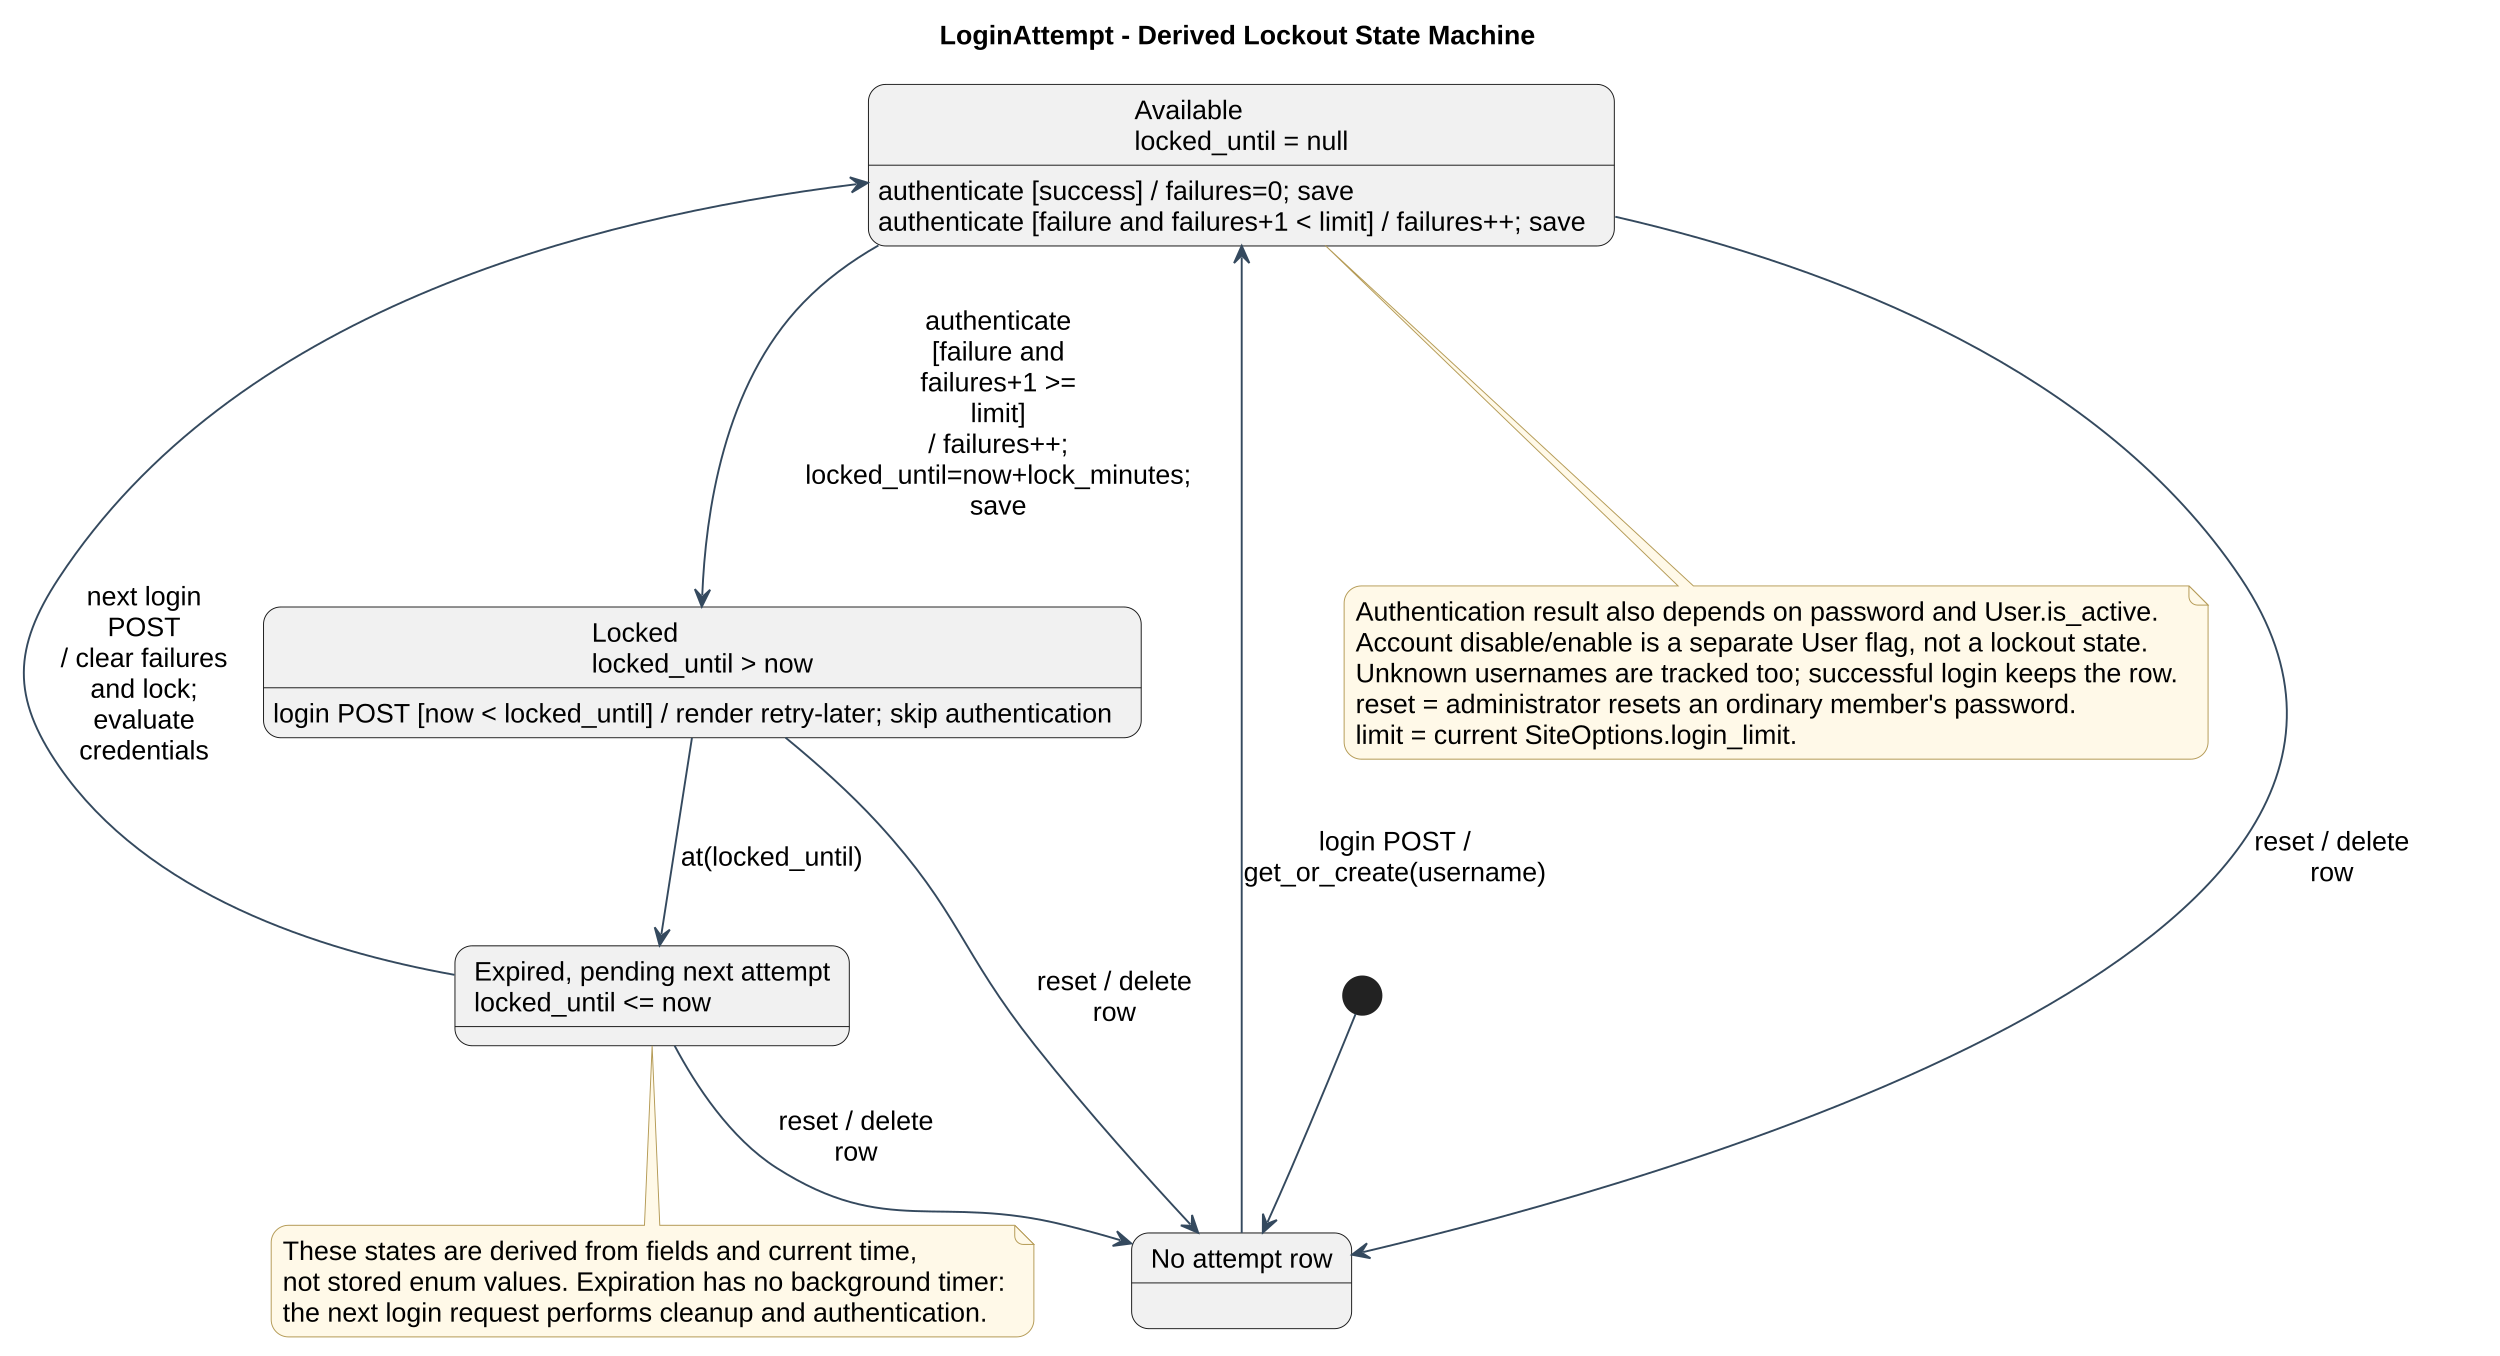
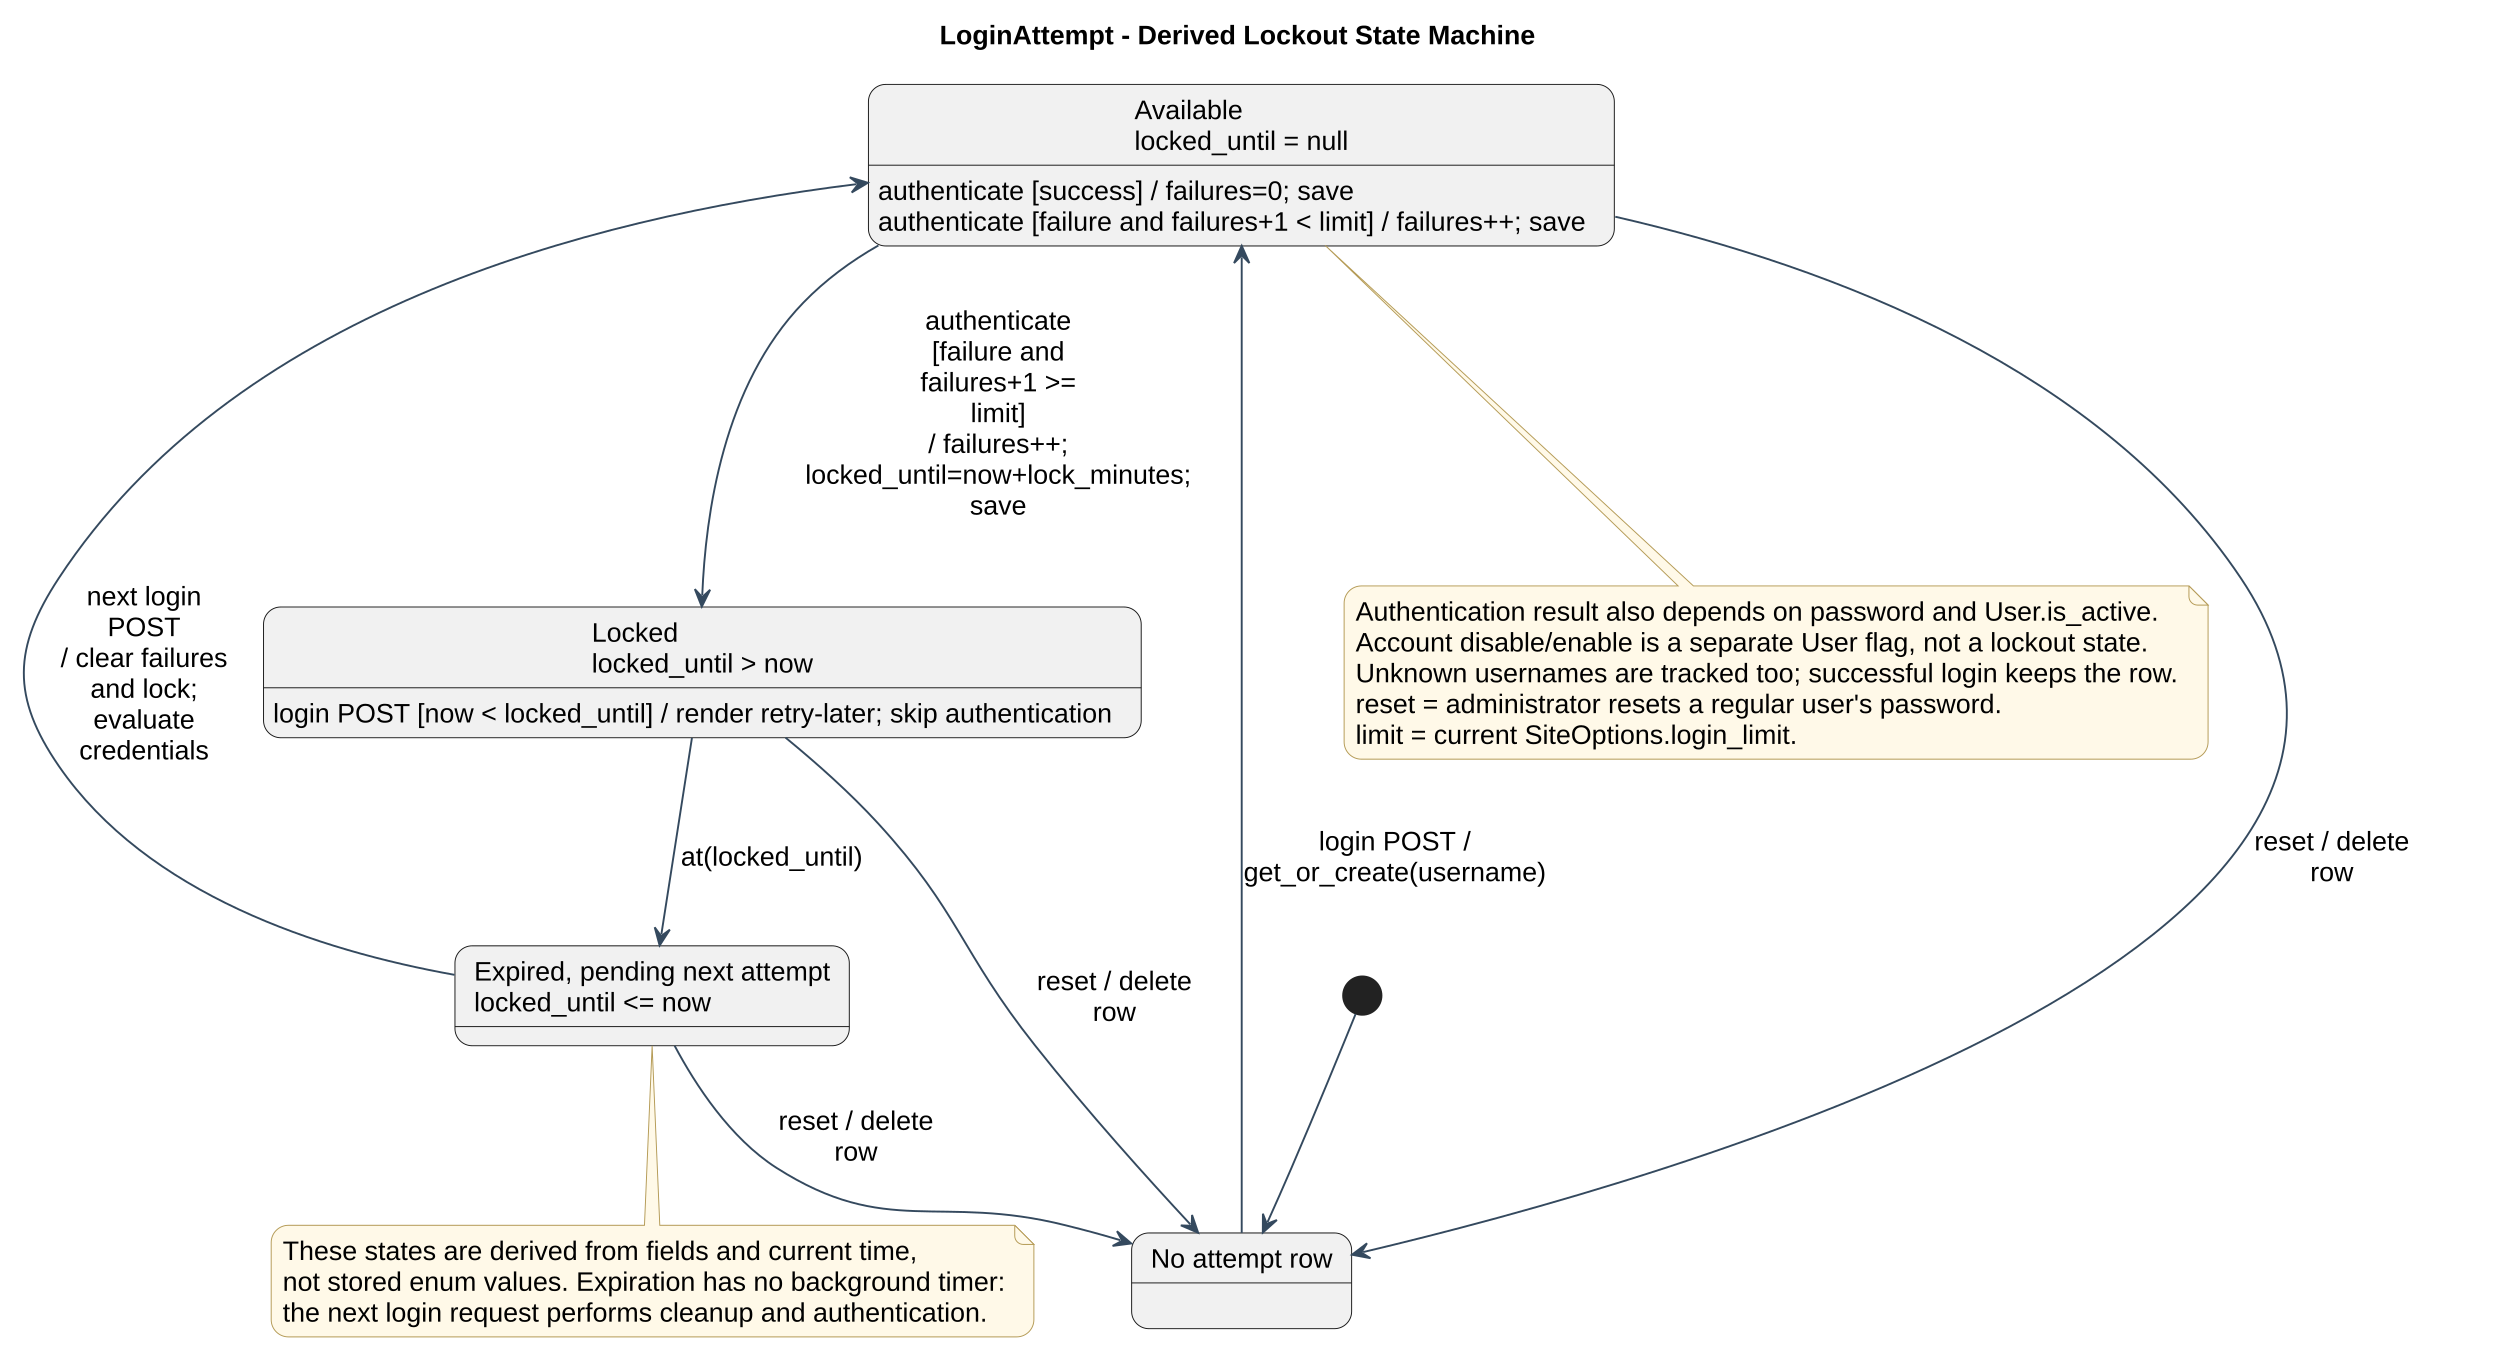
<svg xmlns="http://www.w3.org/2000/svg" contentStyleType="text/css" data-diagram-type="STATE" height="708px" preserveAspectRatio="none" style="width:1306px;height:708px;background:#FFFFFF;" version="1.1" viewBox="0 0 1306 708" width="1306px" zoomAndPan="magnify">
  <defs />
  <g>
    <g class="title" data-source-line="3">
      <text fill="#000000" font-family="Arial" font-size="14" font-weight="bold" lengthAdjust="spacing" textLength="311.138" x="490.851" y="23.132">LoginAttempt - Derived Lockout State Machine</text>
    </g>
    <g id="Absent">
      <rect fill="#F1F1F1" height="50" rx="9" ry="9" style="stroke:#181818;stroke-width:0.5;" width="114.924" x="591.17" y="644.099" />
      <line style="stroke:#181818;stroke-width:0.5;" x1="591.17" x2="706.094" y1="670.197" y2="670.197" />
      <text fill="#000000" font-family="Arial" font-size="14" lengthAdjust="spacing" textLength="94.924" x="601.17" y="662.231">No attempt row</text>
    </g>
    <g id="Available">
      <rect fill="#F1F1F1" height="84.394" rx="9" ry="9" style="stroke:#181818;stroke-width:0.5;" width="389.653" x="453.67" y="44.099" />
      <line style="stroke:#181818;stroke-width:0.5;" x1="453.67" x2="843.323" y1="86.296" y2="86.296" />
      <text fill="#000000" font-family="Arial" font-size="14" lengthAdjust="spacing" textLength="56.813" x="592.654" y="62.23">Available</text>
      <text fill="#000000" font-family="Arial" font-size="14" lengthAdjust="spacing" textLength="111.686" x="592.654" y="78.329">locked_until = null</text>
      <text fill="#000000" font-family="Arial" font-size="14" lengthAdjust="spacing" textLength="248.637" x="458.67" y="104.428">authenticate [success] / failures=0; save</text>
      <text fill="#000000" font-family="Arial" font-size="14" lengthAdjust="spacing" textLength="369.653" x="458.67" y="120.526">authenticate [failure and failures+1 &lt; limit] / failures++; save</text>
    </g>
    <g id="Locked">
      <rect fill="#F1F1F1" height="68.296" rx="9" ry="9" style="stroke:#181818;stroke-width:0.5;" width="458.498" x="137.67" y="317.099" />
      <line style="stroke:#181818;stroke-width:0.5;" x1="137.67" x2="596.168" y1="359.296" y2="359.296" />
      <text fill="#000000" font-family="Arial" font-size="14" lengthAdjust="spacing" textLength="45.145" x="309.131" y="335.231">Locked</text>
      <text fill="#000000" font-family="Arial" font-size="14" lengthAdjust="spacing" textLength="115.575" x="309.131" y="351.329">locked_until &gt; now</text>
      <text fill="#000000" font-family="Arial" font-size="14" lengthAdjust="spacing" textLength="438.498" x="142.67" y="377.428">login POST [now &lt; locked_until] / render retry-later; skip authentication</text>
    </g>
    <g id="Expired">
      <rect fill="#F1F1F1" height="52.197" rx="9" ry="9" style="stroke:#181818;stroke-width:0.5;" width="206.006" x="237.67" y="494.099" />
      <line style="stroke:#181818;stroke-width:0.5;" x1="237.67" x2="443.676" y1="536.296" y2="536.296" />
      <text fill="#000000" font-family="Arial" font-size="14" lengthAdjust="spacing" textLength="186.006" x="247.67" y="512.231">Expired, pending next attempt</text>
      <text fill="#000000" font-family="Arial" font-size="14" lengthAdjust="spacing" textLength="123.751" x="247.67" y="528.329">locked_until &lt;= now</text>
    </g>
    <ellipse cx="711.67" cy="520.099" fill="#222222" rx="10" ry="10" style="stroke:#222222;stroke-width:1;" />
    <g class="entity" data-entity="GMN2" data-source-line="20" data-uid="ent0003" id="entity_GMN2">
      <path d="M141.67,649.099 L141.67,689.394 A9,9 0 0 0 150.67,698.394 L531.103,698.394 A9,9 0 0 0 540.103,689.394 L540.103,650.099 L530.103,640.099 L344.67,640.099 L340.67,546.369 L336.67,640.099 L150.67,640.099 A9,9 0 0 0 141.67,649.099" fill="#FFF9E8" style="stroke:#B49A55;stroke-width:0.5;" />
      <path d="M530.103,640.099 L530.103,645.599 A4.5,4.5 0 0 0 534.603,650.099 L540.103,650.099 L530.103,640.099" fill="#FFF9E8" style="stroke:#B49A55;stroke-width:0.5;" />
      <text fill="#000000" font-family="Arial" font-size="14" lengthAdjust="spacing" textLength="331.481" x="147.67" y="658.231">These states are derived from fields and current time,</text>
      <text fill="#000000" font-family="Arial" font-size="14" lengthAdjust="spacing" textLength="377.433" x="147.67" y="674.329">not stored enum values. Expiration has no background timer:</text>
      <text fill="#000000" font-family="Arial" font-size="14" lengthAdjust="spacing" textLength="368.129" x="147.67" y="690.428">the next login request performs cleanup and authentication.</text>
    </g>
    <g class="entity" data-entity="GMN5" data-source-line="25" data-uid="ent0006" id="entity_GMN5">
      <path d="M702.17,315.099 L702.17,387.592 A9,9 0 0 0 711.17,396.592 L1144.499,396.592 A9,9 0 0 0 1153.499,387.592 L1153.499,316.099 L1143.499,306.099 L884.65,306.099 L692.26,128.189 L876.65,306.099 L711.17,306.099 A9,9 0 0 0 702.17,315.099" fill="#FFF9E8" style="stroke:#B49A55;stroke-width:0.5;" />
      <path d="M1143.499,306.099 L1143.499,311.599 A4.5,4.5 0 0 0 1147.999,316.099 L1153.499,316.099 L1143.499,306.099" fill="#FFF9E8" style="stroke:#B49A55;stroke-width:0.5;" />
      <text fill="#000000" font-family="Arial" font-size="14" lengthAdjust="spacing" textLength="420.246" x="708.17" y="324.231">Authentication result also depends on password and User.is_active.</text>
      <text fill="#000000" font-family="Arial" font-size="14" lengthAdjust="spacing" textLength="414.025" x="708.17" y="340.329">Account disable/enable is a separate User flag, not a lockout state.</text>
      <text fill="#000000" font-family="Arial" font-size="14" lengthAdjust="spacing" textLength="430.329" x="708.17" y="356.428">Unknown usernames are tracked too; successful login keeps the row.</text>
-       <text fill="#000000" font-family="Arial" font-size="14" lengthAdjust="spacing" textLength="376.544" x="708.17" y="372.526">reset = administrator resets an ordinary member's password.</text>
+       <text fill="#000000" font-family="Arial" font-size="14" lengthAdjust="spacing" textLength="337.647" x="708.17" y="372.526">reset = administrator resets a regular user's password.</text>
      <text fill="#000000" font-family="Arial" font-size="14" lengthAdjust="spacing" textLength="230.699" x="708.17" y="388.625">limit = current SiteOptions.login_limit.</text>
    </g>
    <g class="link" data-entity-1=".start." data-entity-2="Absent" data-source-line="8" data-uid="lnk3" id="link_.start._Absent">
      <path d="M708.17,529.719 C701.7,545.659 687.34,580.759 674.67,610.099 C669.85,621.239 666.846,628.049 662.166,638.429" fill="none" id="*start*-to-Absent" style="stroke:#34495E;stroke-width:1;" />
      <polygon fill="#34495E" points="659.7,643.899,667.046,637.338,661.755,639.341,659.753,634.05,659.7,643.899" style="stroke:#34495E;stroke-width:1;" />
    </g>
    <g class="link" data-entity-1="Absent" data-entity-2="Available" data-source-line="9" data-uid="lnk4" id="link_Absent_Available">
      <path d="M648.67,644.039 C648.67,554.759 648.67,247.709 648.67,134.419" fill="none" id="Absent-to-Available" style="stroke:#34495E;stroke-width:1;" />
      <polygon fill="#34495E" points="648.67,128.419,644.67,137.419,648.67,133.419,652.67,137.419,648.67,128.419" style="stroke:#34495E;stroke-width:1;" />
      <text fill="#000000" font-family="Arial" font-size="14" lengthAdjust="spacing" textLength="29.579" x="688.973" y="444.231">login</text>
      <text fill="#000000" font-family="Arial" font-size="14" lengthAdjust="spacing" textLength="3.89" x="718.552" y="444.231"> </text>
      <text fill="#000000" font-family="Arial" font-size="14" lengthAdjust="spacing" textLength="38.117" x="722.442" y="444.231">POST</text>
      <text fill="#000000" font-family="Arial" font-size="14" lengthAdjust="spacing" textLength="3.89" x="760.559" y="444.231"> </text>
      <text fill="#000000" font-family="Arial" font-size="14" lengthAdjust="spacing" textLength="3.89" x="764.449" y="444.231">/</text>
      <text fill="#000000" font-family="Arial" font-size="14" lengthAdjust="spacing" textLength="157.972" x="649.67" y="460.329">get_or_create(username)</text>
    </g>
    <g class="link" data-entity-1="Available" data-entity-2="Absent" data-source-line="16" data-uid="lnk9" id="link_Available_Absent">
      <path d="M843.83,113.219 C959.82,139.889 1098.07,193.679 1170.67,302.099 C1299.84,494.999 872.759,616.119 712.109,654.088" fill="none" id="Available-to-Absent" style="stroke:#34495E;stroke-width:1;" />
      <polygon fill="#34495E" points="706.27,655.469,715.949,657.291,711.136,654.319,714.109,649.506,706.27,655.469" style="stroke:#34495E;stroke-width:1;" />
      <text fill="#000000" font-family="Arial" font-size="14" lengthAdjust="spacing" textLength="31.124" x="1177.67" y="444.231">reset</text>
      <text fill="#000000" font-family="Arial" font-size="14" lengthAdjust="spacing" textLength="3.89" x="1208.794" y="444.231"> </text>
      <text fill="#000000" font-family="Arial" font-size="14" lengthAdjust="spacing" textLength="3.89" x="1212.684" y="444.231">/</text>
      <text fill="#000000" font-family="Arial" font-size="14" lengthAdjust="spacing" textLength="3.89" x="1216.573" y="444.231"> </text>
      <text fill="#000000" font-family="Arial" font-size="14" lengthAdjust="spacing" textLength="38.145" x="1220.463" y="444.231">delete</text>
      <text fill="#000000" font-family="Arial" font-size="14" lengthAdjust="spacing" textLength="22.559" x="1206.86" y="460.329">row</text>
    </g>
    <g class="link" data-entity-1="Available" data-entity-2="Locked" data-source-line="12" data-uid="lnk5" id="link_Available_Locked">
      <path d="M458.89,128.219 C444.47,136.439 431.11,146.289 419.67,158.099 C377.79,201.309 368.607,268.484 366.857,310.924" fill="none" id="Available-to-Locked" style="stroke:#34495E;stroke-width:1;" />
      <polygon fill="#34495E" points="366.61,316.919,370.977,308.091,366.816,311.923,362.984,307.762,366.61,316.919" style="stroke:#34495E;stroke-width:1;" />
      <text fill="#000000" font-family="Arial" font-size="14" lengthAdjust="spacing" textLength="76.282" x="483.311" y="172.231">authenticate</text>
      <text fill="#000000" font-family="Arial" font-size="14" lengthAdjust="spacing" textLength="42.02" x="486.818" y="188.329">[failure</text>
      <text fill="#000000" font-family="Arial" font-size="14" lengthAdjust="spacing" textLength="3.89" x="528.838" y="188.329"> </text>
      <text fill="#000000" font-family="Arial" font-size="14" lengthAdjust="spacing" textLength="23.358" x="532.728" y="188.329">and</text>
      <text fill="#000000" font-family="Arial" font-size="14" lengthAdjust="spacing" textLength="61.093" x="480.785" y="204.428">failures+1</text>
      <text fill="#000000" font-family="Arial" font-size="14" lengthAdjust="spacing" textLength="3.89" x="541.878" y="204.428"> </text>
      <text fill="#000000" font-family="Arial" font-size="14" lengthAdjust="spacing" textLength="16.352" x="545.768" y="204.428">&gt;=</text>
      <text fill="#000000" font-family="Arial" font-size="14" lengthAdjust="spacing" textLength="28.773" x="507.066" y="220.526">limit]</text>
      <text fill="#000000" font-family="Arial" font-size="14" lengthAdjust="spacing" textLength="3.89" x="484.877" y="236.625">/</text>
      <text fill="#000000" font-family="Arial" font-size="14" lengthAdjust="spacing" textLength="3.89" x="488.766" y="236.625"> </text>
      <text fill="#000000" font-family="Arial" font-size="14" lengthAdjust="spacing" textLength="65.372" x="492.656" y="236.625">failures++;</text>
      <text fill="#000000" font-family="Arial" font-size="14" lengthAdjust="spacing" textLength="201.565" x="420.67" y="252.724">locked_until=now+lock_minutes;</text>
      <text fill="#000000" font-family="Arial" font-size="14" lengthAdjust="spacing" textLength="29.572" x="506.666" y="268.822">save</text>
    </g>
    <g class="link" data-entity-1="Locked" data-entity-2="Expired" data-source-line="14" data-uid="lnk6" id="link_Locked_Expired">
      <path d="M361.47,385.489 C356.49,417.479 350.013,459.09 345.513,488" fill="none" id="Locked-to-Expired" style="stroke:#34495E;stroke-width:1;" />
      <polygon fill="#34495E" points="344.59,493.929,349.927,485.651,345.359,488.988,342.022,484.421,344.59,493.929" style="stroke:#34495E;stroke-width:1;" />
      <text fill="#000000" font-family="Arial" font-size="14" lengthAdjust="spacing" textLength="94.938" x="355.67" y="452.231">at(locked_until)</text>
    </g>
    <g class="link" data-entity-1="Available" data-entity-2="Expired" data-source-line="15" data-uid="lnk8" id="link_Available_Expired">
      <path d="M447.416,96.216 C302.705,114.136 121.43,163.959 30.67,302.099 C6.75,338.499 6,364.199 30.67,400.099 C76.79,467.209 166.39,496.489 237.45,509.259" fill="none" id="Available-backto-Expired" style="stroke:#34495E;stroke-width:1;" />
      <polygon fill="#34495E" points="453.37,95.479,443.947,92.615,448.408,96.093,444.93,100.554,453.37,95.479" style="stroke:#34495E;stroke-width:1;" />
      <text fill="#000000" font-family="Arial" font-size="14" lengthAdjust="spacing" textLength="26.462" x="45.277" y="316.231">next</text>
      <text fill="#000000" font-family="Arial" font-size="14" lengthAdjust="spacing" textLength="3.89" x="71.739" y="316.231"> </text>
      <text fill="#000000" font-family="Arial" font-size="14" lengthAdjust="spacing" textLength="29.579" x="75.629" y="316.231">login</text>
      <text fill="#000000" font-family="Arial" font-size="14" lengthAdjust="spacing" textLength="38.117" x="56.184" y="332.329">POST</text>
      <text fill="#000000" font-family="Arial" font-size="14" lengthAdjust="spacing" textLength="3.89" x="31.67" y="348.428">/</text>
      <text fill="#000000" font-family="Arial" font-size="14" lengthAdjust="spacing" textLength="3.89" x="35.56" y="348.428"> </text>
      <text fill="#000000" font-family="Arial" font-size="14" lengthAdjust="spacing" textLength="30.345" x="39.449" y="348.428">clear</text>
      <text fill="#000000" font-family="Arial" font-size="14" lengthAdjust="spacing" textLength="3.89" x="69.794" y="348.428"> </text>
      <text fill="#000000" font-family="Arial" font-size="14" lengthAdjust="spacing" textLength="45.131" x="73.684" y="348.428">failures</text>
      <text fill="#000000" font-family="Arial" font-size="14" lengthAdjust="spacing" textLength="23.358" x="47.225" y="364.526">and</text>
      <text fill="#000000" font-family="Arial" font-size="14" lengthAdjust="spacing" textLength="3.89" x="70.584" y="364.526"> </text>
      <text fill="#000000" font-family="Arial" font-size="14" lengthAdjust="spacing" textLength="28.786" x="74.473" y="364.526">lock;</text>
      <text fill="#000000" font-family="Arial" font-size="14" lengthAdjust="spacing" textLength="52.931" x="48.777" y="380.625">evaluate</text>
      <text fill="#000000" font-family="Arial" font-size="14" lengthAdjust="spacing" textLength="67.703" x="41.391" y="396.724">credentials</text>
    </g>
    <g class="link" data-entity-1="Locked" data-entity-2="Absent" data-source-line="17" data-uid="lnk10" id="link_Locked_Absent">
      <path d="M410.36,385.339 C426.36,398.459 444.1,414.189 458.67,430.099 C501.31,476.659 501.46,496.609 540.67,546.099 C568.6,581.349 599.404,615.485 621.844,639.615" fill="none" id="Locked-to-Absent" style="stroke:#34495E;stroke-width:1;" />
      <polygon fill="#34495E" points="625.93,644.009,622.73,634.694,622.525,640.347,616.872,640.142,625.93,644.009" style="stroke:#34495E;stroke-width:1;" />
      <text fill="#000000" font-family="Arial" font-size="14" lengthAdjust="spacing" textLength="31.124" x="541.67" y="517.231">reset</text>
      <text fill="#000000" font-family="Arial" font-size="14" lengthAdjust="spacing" textLength="3.89" x="572.794" y="517.231"> </text>
      <text fill="#000000" font-family="Arial" font-size="14" lengthAdjust="spacing" textLength="3.89" x="576.684" y="517.231">/</text>
      <text fill="#000000" font-family="Arial" font-size="14" lengthAdjust="spacing" textLength="3.89" x="580.573" y="517.231"> </text>
      <text fill="#000000" font-family="Arial" font-size="14" lengthAdjust="spacing" textLength="38.145" x="584.463" y="517.231">delete</text>
      <text fill="#000000" font-family="Arial" font-size="14" lengthAdjust="spacing" textLength="22.559" x="570.86" y="533.329">row</text>
    </g>
    <g class="link" data-entity-1="Expired" data-entity-2="Absent" data-source-line="18" data-uid="lnk11" id="link_Expired_Absent">
      <path d="M352.43,546.299 C363.32,566.759 381.47,594.659 405.67,610.099 C463.34,646.909 490.3,623.449 556.67,640.099 C567.84,642.899 573.928,644.521 585.248,647.881" fill="none" id="Expired-to-Absent" style="stroke:#34495E;stroke-width:1;" />
      <polygon fill="#34495E" points="591,649.589,583.51,643.193,586.207,648.166,581.234,650.862,591,649.589" style="stroke:#34495E;stroke-width:1;" />
      <text fill="#000000" font-family="Arial" font-size="14" lengthAdjust="spacing" textLength="31.124" x="406.67" y="590.231">reset</text>
      <text fill="#000000" font-family="Arial" font-size="14" lengthAdjust="spacing" textLength="3.89" x="437.794" y="590.231"> </text>
      <text fill="#000000" font-family="Arial" font-size="14" lengthAdjust="spacing" textLength="3.89" x="441.684" y="590.231">/</text>
      <text fill="#000000" font-family="Arial" font-size="14" lengthAdjust="spacing" textLength="3.89" x="445.573" y="590.231"> </text>
      <text fill="#000000" font-family="Arial" font-size="14" lengthAdjust="spacing" textLength="38.145" x="449.463" y="590.231">delete</text>
      <text fill="#000000" font-family="Arial" font-size="14" lengthAdjust="spacing" textLength="22.559" x="435.86" y="606.329">row</text>
    </g>
  </g>
</svg>
